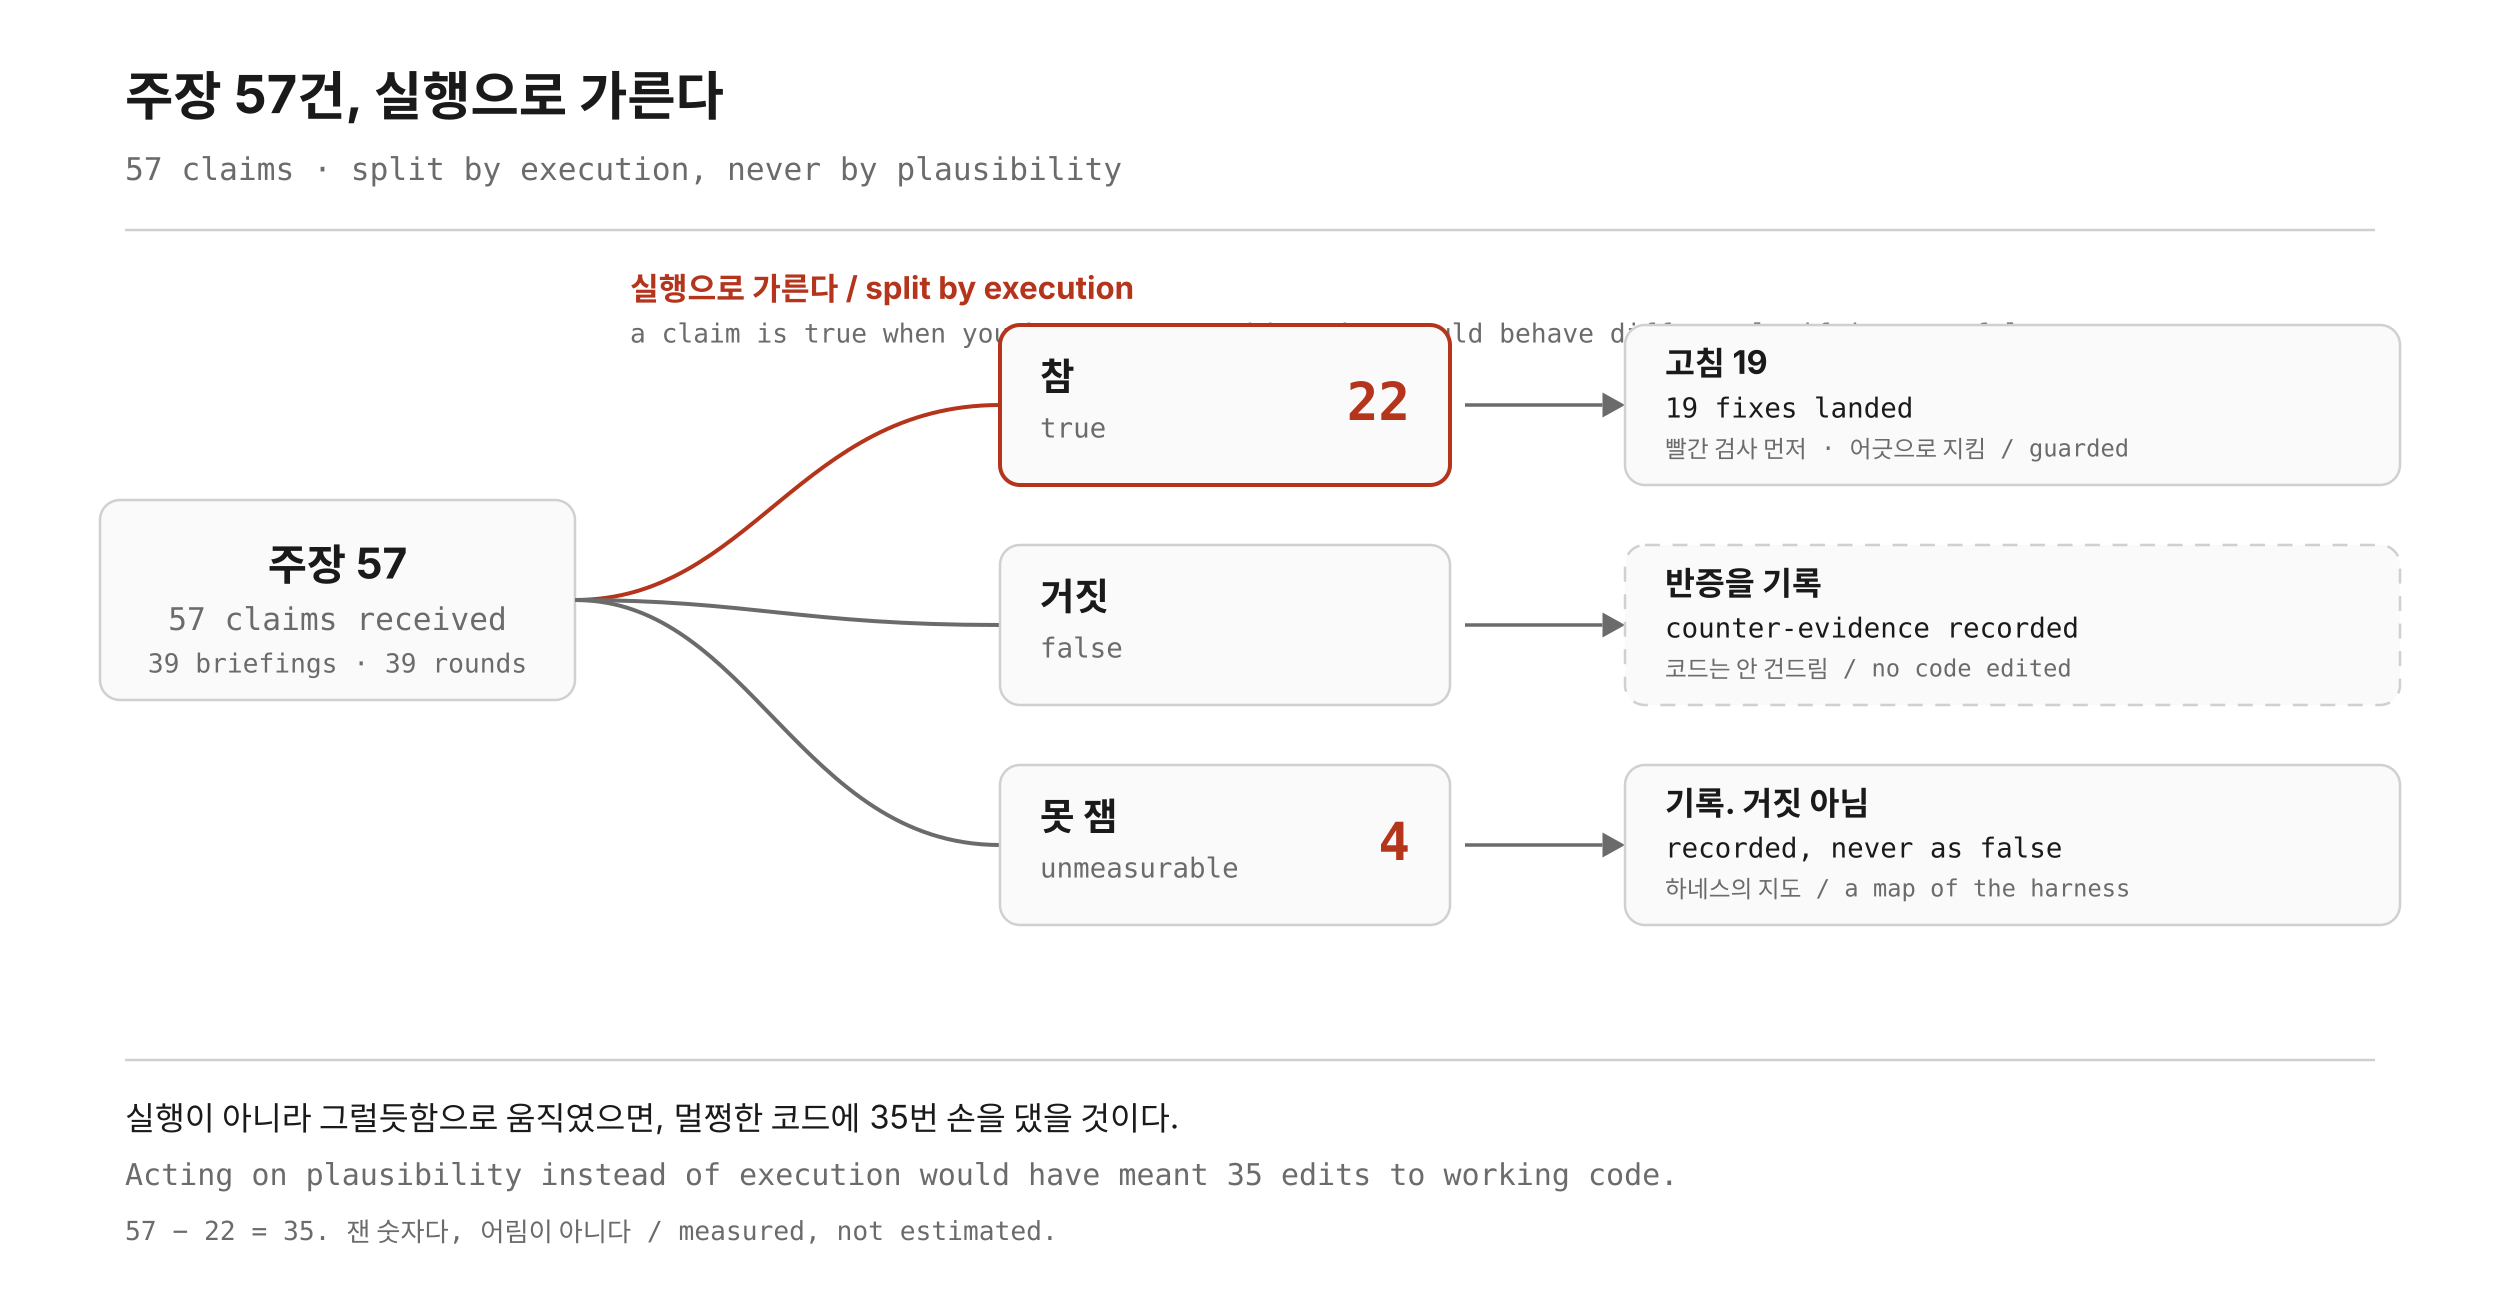
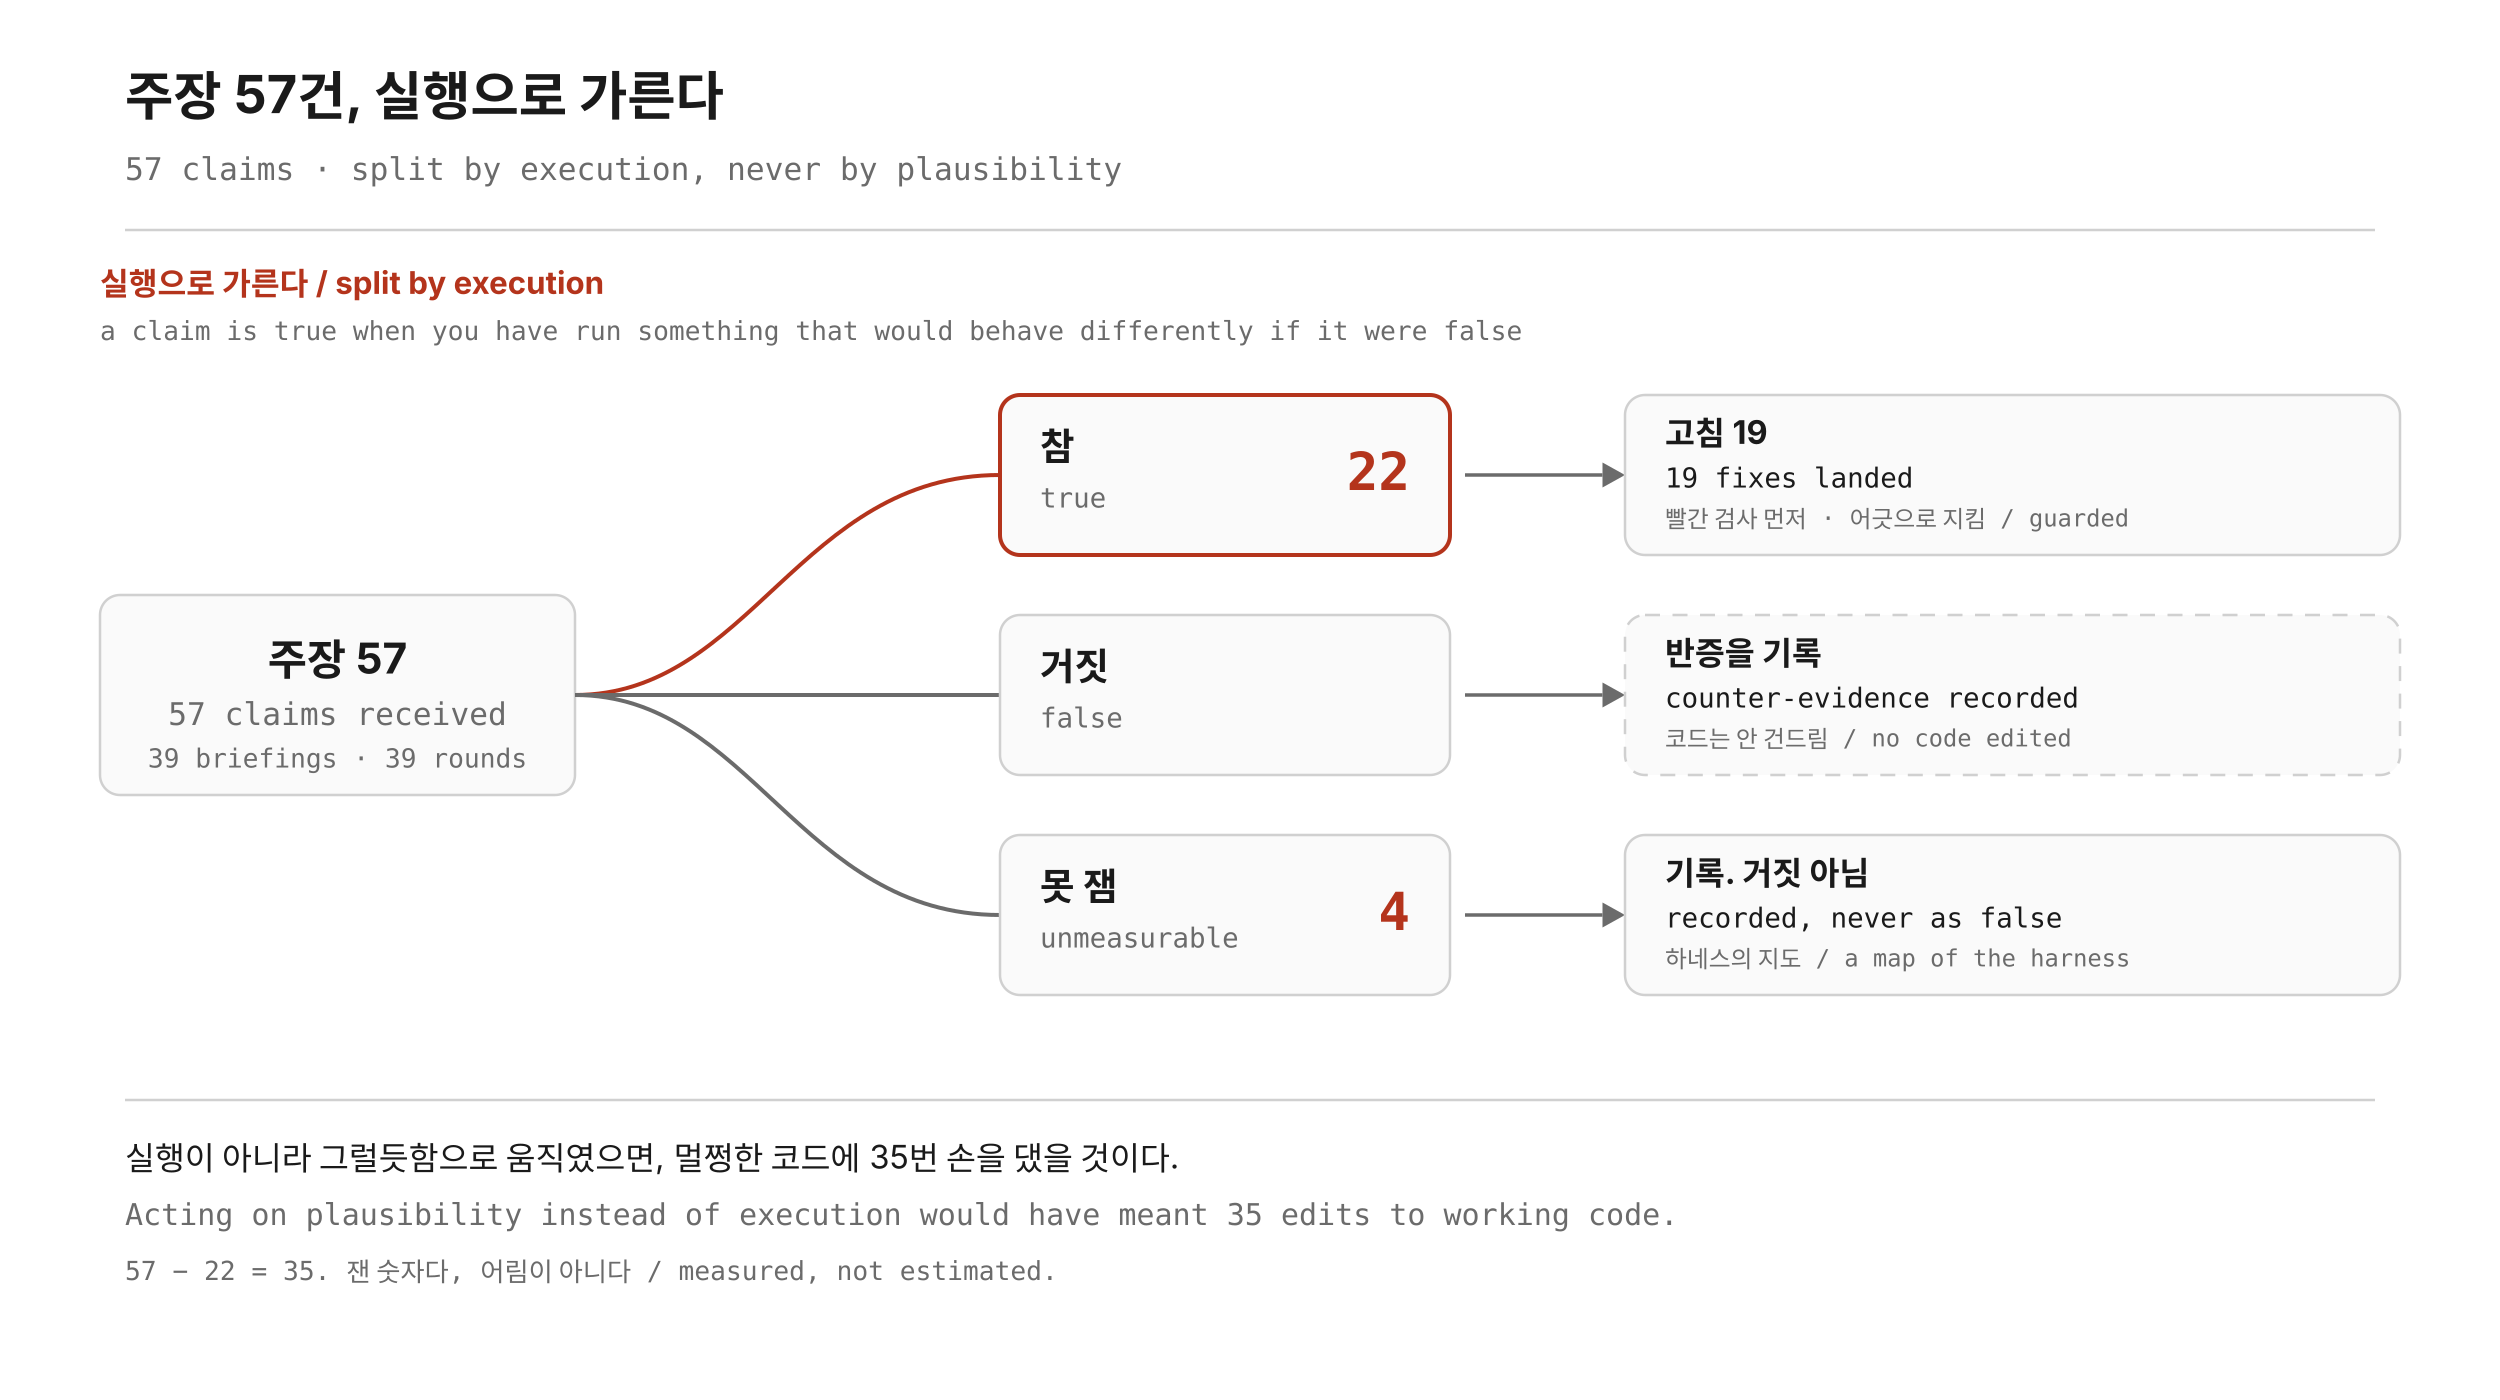
- <svg xmlns="http://www.w3.org/2000/svg" viewBox="0 0 1000 520" width="1000" height="520" role="img" aria-labelledby="t d">
-   <rect x="0" y="0" width="1000" height="520" fill="#ffffff" />
+ <svg xmlns="http://www.w3.org/2000/svg" viewBox="0 0 1000 560" width="1000" height="560" role="img" aria-labelledby="t d">
+   <rect x="0" y="0" width="1000" height="560" fill="#ffffff" />
  <text x="50" y="46" font-family="-apple-system, BlinkMacSystemFont, 'Segoe UI', 'Malgun Gothic', 'Apple SD Gothic Neo', sans-serif" font-size="21" font-weight="700" fill="#1a1a1a">주장 57건, 실행으로 가른다</text>
  <text x="50" y="72" font-family="ui-monospace, SFMono-Regular, Menlo, Consolas, monospace" font-size="12.5" fill="#6b6b6b">57 claims · split by execution, never by plausibility</text>
  <line x1="50" y1="92" x2="950" y2="92" stroke="#d0d0d0" stroke-width="1" />
-   <rect x="40" y="200" width="190" height="80" rx="8" fill="#fafafa" stroke="#d0d0d0" />
-   <text x="135" y="232" font-family="-apple-system, BlinkMacSystemFont, 'Segoe UI', 'Malgun Gothic', 'Apple SD Gothic Neo', sans-serif" font-size="17" font-weight="700" fill="#1a1a1a" text-anchor="middle">주장 57</text>
-   <text x="135" y="252" font-family="ui-monospace, SFMono-Regular, Menlo, Consolas, monospace" font-size="12.5" fill="#6b6b6b" text-anchor="middle">57 claims received</text>
-   <text x="135" y="269" font-family="ui-monospace, SFMono-Regular, Menlo, Consolas, monospace" font-size="10.5" fill="#6b6b6b" text-anchor="middle">39 briefings · 39 rounds</text>
-   <text x="252" y="120" font-family="-apple-system, BlinkMacSystemFont, 'Segoe UI', 'Malgun Gothic', 'Apple SD Gothic Neo', sans-serif" font-size="12.5" font-weight="700" fill="#b4341c">실행으로 가른다 / split by execution</text>
-   <text x="252" y="137" font-family="ui-monospace, SFMono-Regular, Menlo, Consolas, monospace" font-size="10.5" fill="#6b6b6b">a claim is true when you have run something that would behave differently if it were false</text>
-   <path d="M230 240 C300 240, 320 162, 400 162" fill="none" stroke="#b4341c" stroke-width="1.6" />
-   <rect x="400" y="130" width="180" height="64" rx="8" fill="#fafafa" stroke="#b4341c" stroke-width="1.6" />
-   <text x="416" y="156" font-family="-apple-system, BlinkMacSystemFont, 'Segoe UI', 'Malgun Gothic', 'Apple SD Gothic Neo', sans-serif" font-size="15" font-weight="700" fill="#1a1a1a">참</text>
-   <text x="416" y="175" font-family="ui-monospace, SFMono-Regular, Menlo, Consolas, monospace" font-size="11" fill="#6b6b6b">true</text>
-   <text x="564" y="168" font-family="ui-monospace, SFMono-Regular, Menlo, Consolas, monospace" font-size="21" font-weight="700" fill="#b4341c" text-anchor="end">22</text>
-   <line x1="586" y1="162" x2="641" y2="162" stroke="#6b6b6b" stroke-width="1.4" />
-   <path d="M650 162 L641 157 L641 167 Z" fill="#6b6b6b" />
-   <rect x="650" y="130" width="310" height="64" rx="8" fill="#fafafa" stroke="#d0d0d0" stroke-width="1" />
-   <text x="666" y="150" font-family="-apple-system, BlinkMacSystemFont, 'Segoe UI', 'Malgun Gothic', 'Apple SD Gothic Neo', sans-serif" font-size="13" font-weight="700" fill="#1a1a1a">고침 19</text>
-   <text x="666" y="167" font-family="ui-monospace, SFMono-Regular, Menlo, Consolas, monospace" font-size="11" fill="#1a1a1a">19 fixes landed</text>
-   <text x="666" y="183" font-family="ui-monospace, SFMono-Regular, Menlo, Consolas, monospace" font-size="9.5" fill="#6b6b6b">빨간 검사 먼저 · 어긋으로 지킴 / guarded</text>
-   <path d="M230 240 C300 240, 320 250, 400 250" fill="none" stroke="#6b6b6b" stroke-width="1.6" />
-   <rect x="400" y="218" width="180" height="64" rx="8" fill="#fafafa" stroke="#d0d0d0" stroke-width="1" />
-   <text x="416" y="244" font-family="-apple-system, BlinkMacSystemFont, 'Segoe UI', 'Malgun Gothic', 'Apple SD Gothic Neo', sans-serif" font-size="15" font-weight="700" fill="#1a1a1a">거짓</text>
-   <text x="416" y="263" font-family="ui-monospace, SFMono-Regular, Menlo, Consolas, monospace" font-size="11" fill="#6b6b6b">false</text>
-   <line x1="586" y1="250" x2="641" y2="250" stroke="#6b6b6b" stroke-width="1.4" />
-   <path d="M650 250 L641 245 L641 255 Z" fill="#6b6b6b" />
-   <rect x="650" y="218" width="310" height="64" rx="8" fill="#fafafa" stroke="#d0d0d0" stroke-width="1" stroke-dasharray="6 5" />
-   <text x="666" y="238" font-family="-apple-system, BlinkMacSystemFont, 'Segoe UI', 'Malgun Gothic', 'Apple SD Gothic Neo', sans-serif" font-size="13" font-weight="700" fill="#1a1a1a">반증을 기록</text>
-   <text x="666" y="255" font-family="ui-monospace, SFMono-Regular, Menlo, Consolas, monospace" font-size="11" fill="#1a1a1a">counter-evidence recorded</text>
-   <text x="666" y="271" font-family="ui-monospace, SFMono-Regular, Menlo, Consolas, monospace" font-size="9.5" fill="#6b6b6b">코드는 안 건드림 / no code edited</text>
-   <path d="M230 240 C300 240, 320 338, 400 338" fill="none" stroke="#6b6b6b" stroke-width="1.6" />
-   <rect x="400" y="306" width="180" height="64" rx="8" fill="#fafafa" stroke="#d0d0d0" stroke-width="1" />
-   <text x="416" y="332" font-family="-apple-system, BlinkMacSystemFont, 'Segoe UI', 'Malgun Gothic', 'Apple SD Gothic Neo', sans-serif" font-size="15" font-weight="700" fill="#1a1a1a">못 잼</text>
-   <text x="416" y="351" font-family="ui-monospace, SFMono-Regular, Menlo, Consolas, monospace" font-size="11" fill="#6b6b6b">unmeasurable</text>
-   <text x="564" y="344" font-family="ui-monospace, SFMono-Regular, Menlo, Consolas, monospace" font-size="21" font-weight="700" fill="#b4341c" text-anchor="end">4</text>
-   <line x1="586" y1="338" x2="641" y2="338" stroke="#6b6b6b" stroke-width="1.4" />
-   <path d="M650 338 L641 333 L641 343 Z" fill="#6b6b6b" />
-   <rect x="650" y="306" width="310" height="64" rx="8" fill="#fafafa" stroke="#d0d0d0" stroke-width="1" />
-   <text x="666" y="326" font-family="-apple-system, BlinkMacSystemFont, 'Segoe UI', 'Malgun Gothic', 'Apple SD Gothic Neo', sans-serif" font-size="13" font-weight="700" fill="#1a1a1a">기록. 거짓 아님</text>
-   <text x="666" y="343" font-family="ui-monospace, SFMono-Regular, Menlo, Consolas, monospace" font-size="11" fill="#1a1a1a">recorded, never as false</text>
-   <text x="666" y="359" font-family="ui-monospace, SFMono-Regular, Menlo, Consolas, monospace" font-size="9.5" fill="#6b6b6b">하네스의 지도 / a map of the harness</text>
-   <line x1="50" y1="424" x2="950" y2="424" stroke="#d0d0d0" />
-   <text x="50" y="452" font-family="-apple-system, BlinkMacSystemFont, 'Segoe UI', 'Malgun Gothic', 'Apple SD Gothic Neo', sans-serif" font-size="13" fill="#1a1a1a">실행이 아니라 그럴듯함으로 움직였으면, 멀쩡한 코드에 35번 손을 댔을 것이다.</text>
-   <text x="50" y="474" font-family="ui-monospace, SFMono-Regular, Menlo, Consolas, monospace" font-size="12" fill="#6b6b6b">Acting on plausibility instead of execution would have meant 35 edits to working code.</text>
-   <text x="50" y="496" font-family="ui-monospace, SFMono-Regular, Menlo, Consolas, monospace" font-size="10.5" fill="#6b6b6b">57 − 22 = 35. 잰 숫자다, 어림이 아니다 / measured, not estimated.</text>
+   <text x="40" y="118" font-family="-apple-system, BlinkMacSystemFont, 'Segoe UI', 'Malgun Gothic', 'Apple SD Gothic Neo', sans-serif" font-size="12.5" font-weight="700" fill="#b4341c">실행으로 가른다 / split by execution</text>
+   <text x="40" y="136" font-family="ui-monospace, SFMono-Regular, Menlo, Consolas, monospace" font-size="10.5" fill="#6b6b6b">a claim is true when you have run something that would behave differently if it were false</text>
+   <rect x="40" y="238" width="190" height="80" rx="8" fill="#fafafa" stroke="#d0d0d0" />
+   <text x="135" y="270" font-family="-apple-system, BlinkMacSystemFont, 'Segoe UI', 'Malgun Gothic', 'Apple SD Gothic Neo', sans-serif" font-size="17" font-weight="700" fill="#1a1a1a" text-anchor="middle">주장 57</text>
+   <text x="135" y="290" font-family="ui-monospace, SFMono-Regular, Menlo, Consolas, monospace" font-size="12.5" fill="#6b6b6b" text-anchor="middle">57 claims received</text>
+   <text x="135" y="307" font-family="ui-monospace, SFMono-Regular, Menlo, Consolas, monospace" font-size="10.5" fill="#6b6b6b" text-anchor="middle">39 briefings · 39 rounds</text>
+   <path d="M230 278 C300 278, 320 190, 400 190" fill="none" stroke="#b4341c" stroke-width="1.6" />
+   <rect x="400" y="158" width="180" height="64" rx="8" fill="#fafafa" stroke="#b4341c" stroke-width="1.6" />
+   <text x="416" y="184" font-family="-apple-system, BlinkMacSystemFont, 'Segoe UI', 'Malgun Gothic', 'Apple SD Gothic Neo', sans-serif" font-size="15" font-weight="700" fill="#1a1a1a">참</text>
+   <text x="416" y="203" font-family="ui-monospace, SFMono-Regular, Menlo, Consolas, monospace" font-size="11" fill="#6b6b6b">true</text>
+   <text x="564" y="196" font-family="ui-monospace, SFMono-Regular, Menlo, Consolas, monospace" font-size="21" font-weight="700" fill="#b4341c" text-anchor="end">22</text>
+   <line x1="586" y1="190" x2="641" y2="190" stroke="#6b6b6b" stroke-width="1.4" />
+   <path d="M650 190 L641 185 L641 195 Z" fill="#6b6b6b" />
+   <rect x="650" y="158" width="310" height="64" rx="8" fill="#fafafa" stroke="#d0d0d0" stroke-width="1" />
+   <text x="666" y="178" font-family="-apple-system, BlinkMacSystemFont, 'Segoe UI', 'Malgun Gothic', 'Apple SD Gothic Neo', sans-serif" font-size="13" font-weight="700" fill="#1a1a1a">고침 19</text>
+   <text x="666" y="195" font-family="ui-monospace, SFMono-Regular, Menlo, Consolas, monospace" font-size="11" fill="#1a1a1a">19 fixes landed</text>
+   <text x="666" y="211" font-family="ui-monospace, SFMono-Regular, Menlo, Consolas, monospace" font-size="9.5" fill="#6b6b6b">빨간 검사 먼저 · 어긋으로 지킴 / guarded</text>
+   <path d="M230 278 C300 278, 320 278, 400 278" fill="none" stroke="#6b6b6b" stroke-width="1.6" />
+   <rect x="400" y="246" width="180" height="64" rx="8" fill="#fafafa" stroke="#d0d0d0" stroke-width="1" />
+   <text x="416" y="272" font-family="-apple-system, BlinkMacSystemFont, 'Segoe UI', 'Malgun Gothic', 'Apple SD Gothic Neo', sans-serif" font-size="15" font-weight="700" fill="#1a1a1a">거짓</text>
+   <text x="416" y="291" font-family="ui-monospace, SFMono-Regular, Menlo, Consolas, monospace" font-size="11" fill="#6b6b6b">false</text>
+   <line x1="586" y1="278" x2="641" y2="278" stroke="#6b6b6b" stroke-width="1.4" />
+   <path d="M650 278 L641 273 L641 283 Z" fill="#6b6b6b" />
+   <rect x="650" y="246" width="310" height="64" rx="8" fill="#fafafa" stroke="#d0d0d0" stroke-width="1" stroke-dasharray="6 5" />
+   <text x="666" y="266" font-family="-apple-system, BlinkMacSystemFont, 'Segoe UI', 'Malgun Gothic', 'Apple SD Gothic Neo', sans-serif" font-size="13" font-weight="700" fill="#1a1a1a">반증을 기록</text>
+   <text x="666" y="283" font-family="ui-monospace, SFMono-Regular, Menlo, Consolas, monospace" font-size="11" fill="#1a1a1a">counter-evidence recorded</text>
+   <text x="666" y="299" font-family="ui-monospace, SFMono-Regular, Menlo, Consolas, monospace" font-size="9.5" fill="#6b6b6b">코드는 안 건드림 / no code edited</text>
+   <path d="M230 278 C300 278, 320 366, 400 366" fill="none" stroke="#6b6b6b" stroke-width="1.6" />
+   <rect x="400" y="334" width="180" height="64" rx="8" fill="#fafafa" stroke="#d0d0d0" stroke-width="1" />
+   <text x="416" y="360" font-family="-apple-system, BlinkMacSystemFont, 'Segoe UI', 'Malgun Gothic', 'Apple SD Gothic Neo', sans-serif" font-size="15" font-weight="700" fill="#1a1a1a">못 잼</text>
+   <text x="416" y="379" font-family="ui-monospace, SFMono-Regular, Menlo, Consolas, monospace" font-size="11" fill="#6b6b6b">unmeasurable</text>
+   <text x="564" y="372" font-family="ui-monospace, SFMono-Regular, Menlo, Consolas, monospace" font-size="21" font-weight="700" fill="#b4341c" text-anchor="end">4</text>
+   <line x1="586" y1="366" x2="641" y2="366" stroke="#6b6b6b" stroke-width="1.4" />
+   <path d="M650 366 L641 361 L641 371 Z" fill="#6b6b6b" />
+   <rect x="650" y="334" width="310" height="64" rx="8" fill="#fafafa" stroke="#d0d0d0" stroke-width="1" />
+   <text x="666" y="354" font-family="-apple-system, BlinkMacSystemFont, 'Segoe UI', 'Malgun Gothic', 'Apple SD Gothic Neo', sans-serif" font-size="13" font-weight="700" fill="#1a1a1a">기록. 거짓 아님</text>
+   <text x="666" y="371" font-family="ui-monospace, SFMono-Regular, Menlo, Consolas, monospace" font-size="11" fill="#1a1a1a">recorded, never as false</text>
+   <text x="666" y="387" font-family="ui-monospace, SFMono-Regular, Menlo, Consolas, monospace" font-size="9.5" fill="#6b6b6b">하네스의 지도 / a map of the harness</text>
+   <line x1="50" y1="440" x2="950" y2="440" stroke="#d0d0d0" />
+   <text x="50" y="468" font-family="-apple-system, BlinkMacSystemFont, 'Segoe UI', 'Malgun Gothic', 'Apple SD Gothic Neo', sans-serif" font-size="13" fill="#1a1a1a">실행이 아니라 그럴듯함으로 움직였으면, 멀쩡한 코드에 35번 손을 댔을 것이다.</text>
+   <text x="50" y="490" font-family="ui-monospace, SFMono-Regular, Menlo, Consolas, monospace" font-size="12" fill="#6b6b6b">Acting on plausibility instead of execution would have meant 35 edits to working code.</text>
+   <text x="50" y="512" font-family="ui-monospace, SFMono-Regular, Menlo, Consolas, monospace" font-size="10.5" fill="#6b6b6b">57 − 22 = 35. 잰 숫자다, 어림이 아니다 / measured, not estimated.</text>
</svg>
